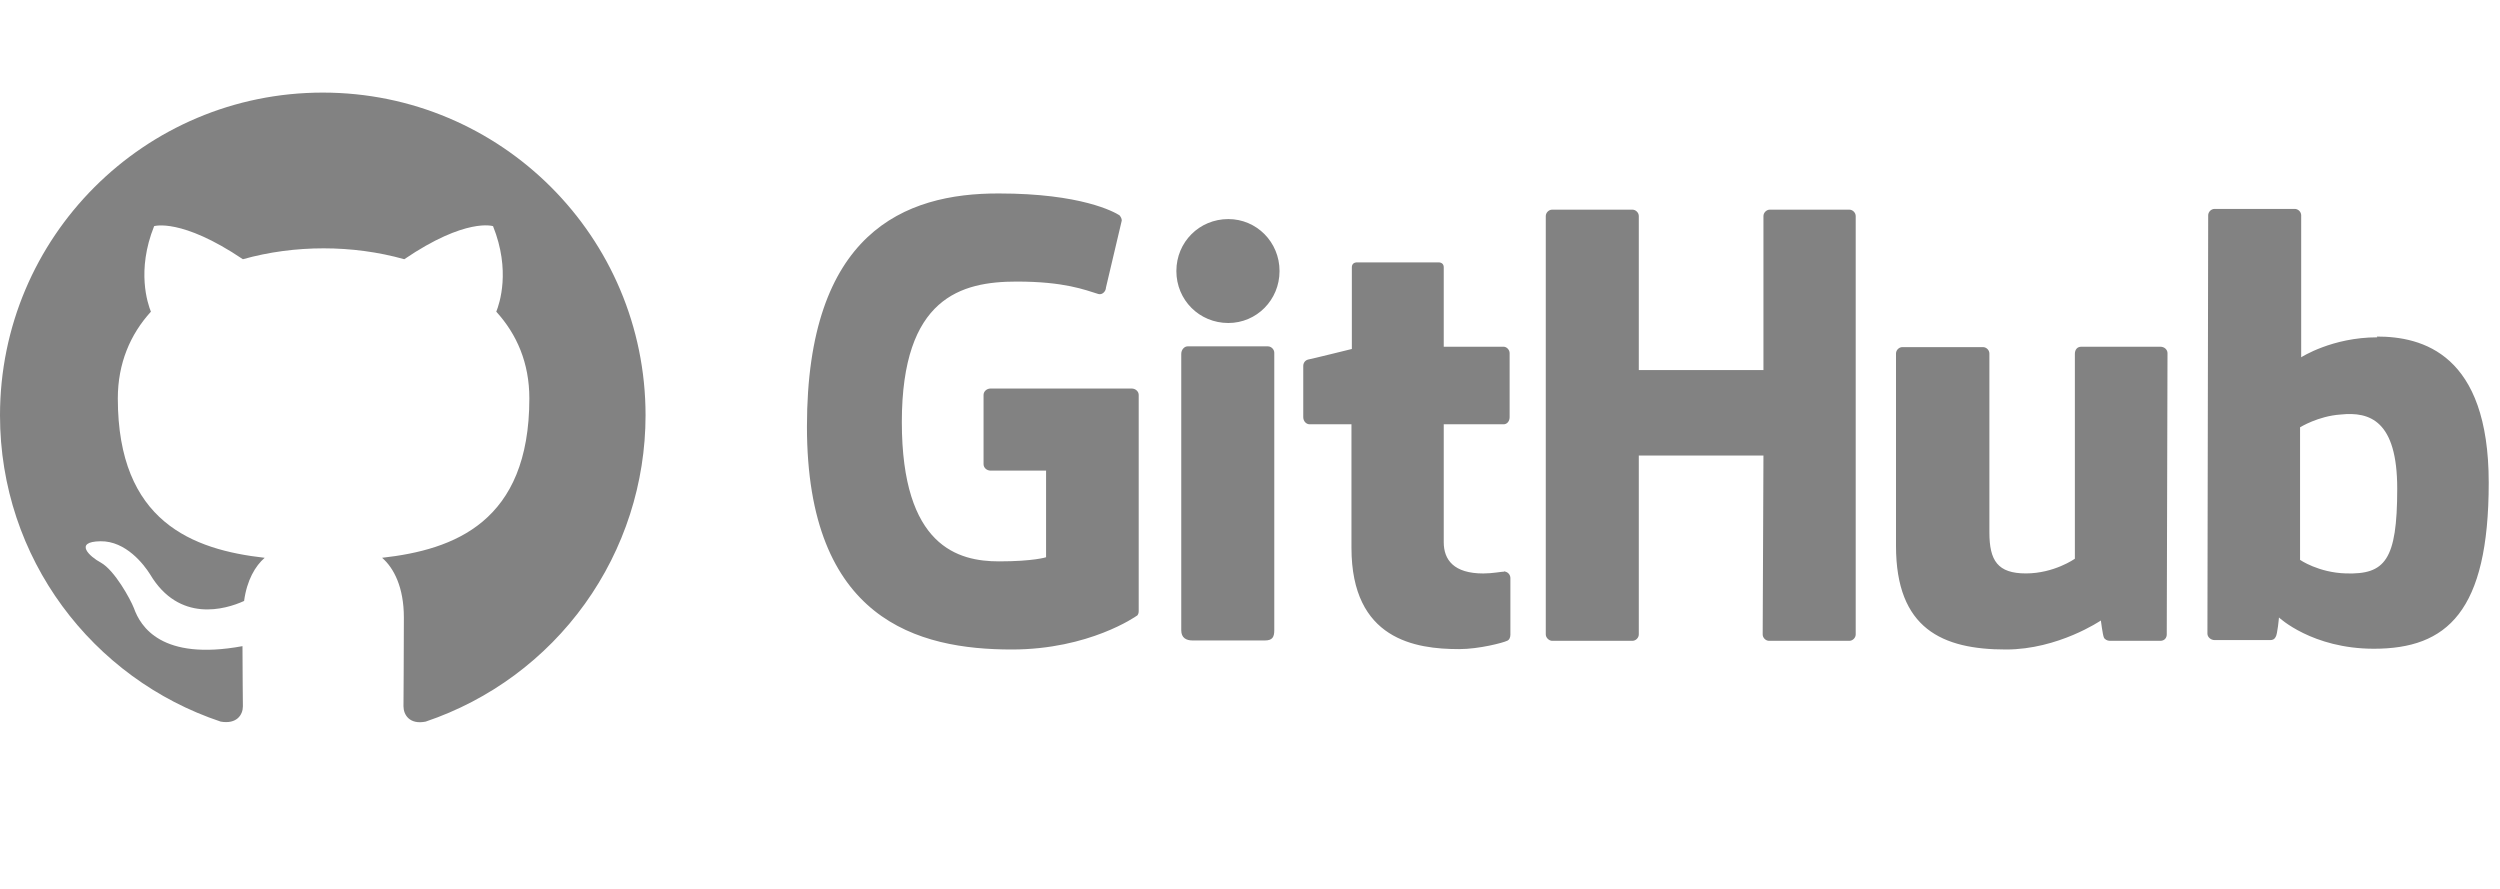
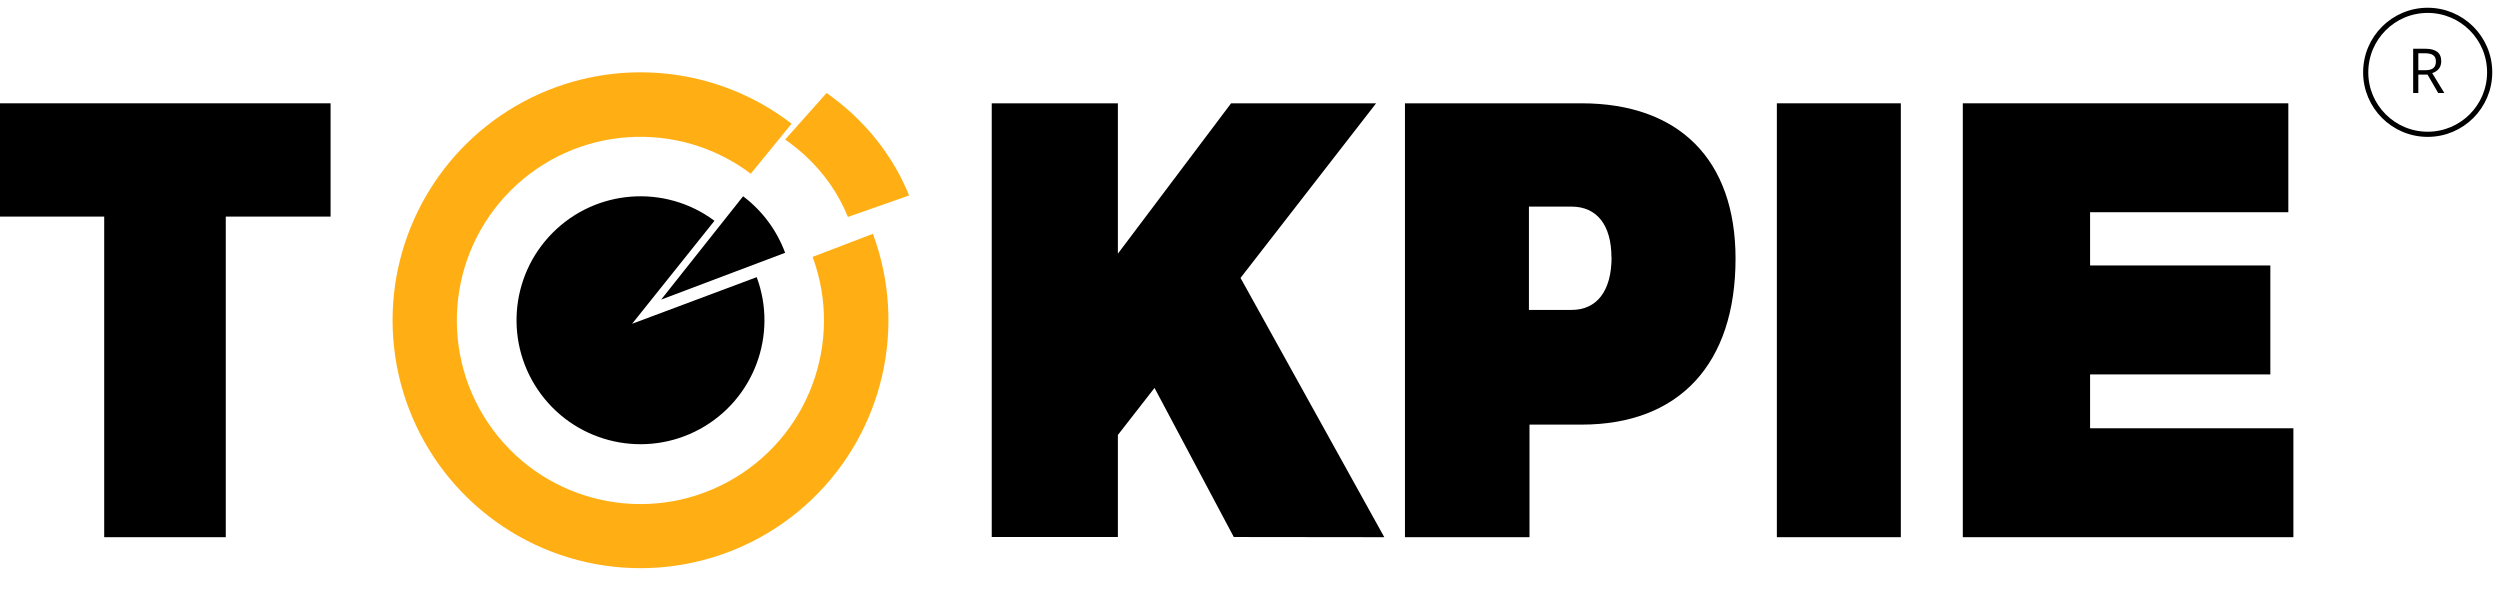
- <svg xmlns="http://www.w3.org/2000/svg" width="135" height="48" viewBox="0 0 135 48" fill="none">
-   <path fill-rule="evenodd" clip-rule="evenodd" d="M17.43 5C7.8 5 0 12.8 0 22.43C0 30.143 4.989 36.657 11.918 38.967C12.789 39.119 13.116 38.596 13.116 38.139C13.116 37.725 13.094 36.352 13.094 34.892C8.715 35.699 7.582 33.825 7.233 32.844C7.037 32.343 6.188 30.796 5.447 30.382C4.837 30.056 3.965 29.25 5.425 29.228C6.798 29.206 7.778 30.491 8.105 31.014C9.674 33.651 12.179 32.91 13.181 32.452C13.334 31.319 13.791 30.557 14.293 30.121C10.414 29.685 6.362 28.182 6.362 21.515C6.362 19.619 7.037 18.051 8.149 16.831C7.974 16.395 7.364 14.608 8.323 12.212C8.323 12.212 9.783 11.754 13.116 13.998C14.511 13.606 15.992 13.41 17.474 13.41C18.955 13.41 20.437 13.606 21.831 13.998C25.165 11.732 26.624 12.212 26.624 12.212C27.583 14.608 26.973 16.395 26.799 16.831C27.91 18.051 28.585 19.598 28.585 21.515C28.585 28.204 24.511 29.685 20.633 30.121C21.265 30.666 21.809 31.712 21.809 33.346C21.809 35.677 21.788 37.55 21.788 38.139C21.788 38.596 22.114 39.141 22.986 38.967C26.446 37.799 29.453 35.575 31.583 32.608C33.713 29.642 34.859 26.082 34.86 22.43C34.86 12.8 27.06 5 17.43 5Z" fill="#828282" />
-   <path d="M81.256 30.843H81.215C81.233 30.843 81.246 30.863 81.264 30.865H81.276L81.256 30.845V30.843ZM81.264 30.865C81.075 30.867 80.599 30.967 80.097 30.967C78.51 30.967 77.962 30.235 77.962 29.279V22.912H81.195C81.378 22.912 81.52 22.75 81.52 22.526V19.069C81.52 18.886 81.357 18.723 81.195 18.723H77.962V14.433C77.962 14.27 77.86 14.168 77.677 14.168H73.284C73.101 14.168 73 14.27 73 14.433V18.845C73 18.845 70.783 19.394 70.641 19.415C70.478 19.455 70.376 19.598 70.376 19.76V22.526C70.376 22.75 70.539 22.912 70.722 22.912H72.979V29.582C72.979 34.544 76.436 35.052 78.795 35.052C79.873 35.052 81.174 34.707 81.378 34.605C81.5 34.564 81.561 34.422 81.561 34.28V31.229C81.564 31.143 81.535 31.058 81.481 30.991C81.426 30.924 81.349 30.878 81.264 30.863V30.865ZM129.45 26.39C129.45 22.709 127.965 22.221 126.399 22.384C125.179 22.465 124.203 23.075 124.203 23.075V30.233C124.203 30.233 125.2 30.924 126.684 30.965C128.779 31.026 129.45 30.274 129.45 26.39ZM134.391 26.064C134.391 33.039 132.134 35.032 128.189 35.032C124.854 35.032 123.064 33.344 123.064 33.344C123.064 33.344 122.983 34.28 122.881 34.402C122.82 34.524 122.719 34.564 122.597 34.564H119.587C119.384 34.564 119.201 34.402 119.201 34.219L119.242 11.626C119.242 11.443 119.404 11.281 119.587 11.281H123.919C124.102 11.281 124.264 11.443 124.264 11.626V19.293C124.264 19.293 125.932 18.215 128.372 18.215L128.352 18.174C130.792 18.174 134.391 19.089 134.391 26.064ZM116.659 18.723H112.389C112.165 18.723 112.043 18.886 112.043 19.11V30.172C112.043 30.172 110.924 30.965 109.399 30.965C107.874 30.965 107.427 30.274 107.427 28.748V19.089C107.427 18.906 107.264 18.744 107.081 18.744H102.729C102.546 18.744 102.384 18.906 102.384 19.089V29.481C102.384 33.954 104.885 35.073 108.322 35.073C111.148 35.073 113.446 33.507 113.446 33.507C113.446 33.507 113.548 34.3 113.609 34.422C113.649 34.524 113.792 34.605 113.934 34.605H116.659C116.883 34.605 117.005 34.442 117.005 34.259L117.045 19.069C117.045 18.886 116.883 18.723 116.659 18.723ZM68.465 18.703H64.134C63.951 18.703 63.788 18.886 63.788 19.11V34.036C63.788 34.442 64.052 34.585 64.398 34.585H68.302C68.709 34.585 68.811 34.402 68.811 34.036V19.049C68.811 18.866 68.648 18.703 68.465 18.703ZM66.33 11.83C64.764 11.83 63.524 13.07 63.524 14.636C63.524 16.202 64.764 17.442 66.33 17.442C67.855 17.442 69.095 16.202 69.095 14.636C69.095 13.07 67.855 11.83 66.33 11.83ZM99.862 11.321H95.572C95.389 11.321 95.226 11.484 95.226 11.667V19.984H88.495V11.667C88.495 11.484 88.332 11.321 88.149 11.321H83.818C83.635 11.321 83.472 11.484 83.472 11.667V34.259C83.472 34.442 83.655 34.605 83.818 34.605H88.149C88.332 34.605 88.495 34.442 88.495 34.259V24.6H95.226L95.185 34.259C95.185 34.442 95.348 34.605 95.531 34.605H99.862C100.045 34.605 100.208 34.442 100.208 34.259V11.667C100.208 11.484 100.045 11.321 99.862 11.321ZM61.49 21.326V32.998C61.49 33.08 61.47 33.222 61.368 33.263C61.368 33.263 58.826 35.073 54.637 35.073C49.574 35.073 43.575 33.487 43.575 23.034C43.575 12.582 48.821 10.427 53.946 10.447C58.379 10.447 60.168 11.443 60.453 11.626C60.534 11.728 60.575 11.809 60.575 11.911L59.721 15.531C59.721 15.714 59.538 15.938 59.314 15.877C58.582 15.653 57.484 15.205 54.902 15.205C51.912 15.205 48.699 16.059 48.699 22.79C48.699 29.521 51.75 30.314 53.946 30.314C55.817 30.314 56.488 30.091 56.488 30.091V25.414H53.498C53.275 25.414 53.112 25.251 53.112 25.068V21.326C53.112 21.143 53.275 20.98 53.498 20.98H61.104C61.327 20.98 61.49 21.143 61.49 21.326Z" fill="#828282" />
+ <svg xmlns="http://www.w3.org/2000/svg" width="242px" height="58px" viewBox="0 0 242 58" version="1.1">
+   <g id="Page-1" stroke="none" stroke-width="1" fill="none" fill-rule="evenodd">
+     <g id="Logo" transform="translate(-609, -189)">
+       <g id="Group-2" transform="translate(538, 118)">
+         <g id="Group-18" transform="translate(71, 72)">
+           <g id="logo_text" transform="translate(0, 6)" fill-rule="nonzero">
+             <circle id="Oval" cx="62" cy="27" r="24" />
+             <g id="T" transform="translate(0, 3)" fill="#000000">
+               <polygon id="Shape" points="32 0 32 10.966 21.855 10.966 21.855 42 10.087 42 10.087 10.966 0 10.966 0 0" />
+             </g>
+             <g id="KPIE" transform="translate(96, 3)" fill="#000000">
+               <polygon id="Shape" points="23.431 41.983 15.757 27.552 12.211 32.103 12.211 41.983 0 41.983 0 0 12.211 0 12.211 14.554 23.17 0 37.207 0 24.083 16.903 38 42" />
+               <path d="M72,15.037 C72,25.225 66.553,31.102 57.1,31.102 L52.056,31.102 L52.056,42 L40,42 L40,0 L57.083,0 C66.536,0 72,5.453 72,15.037 Z M59.988,14.911 C59.988,11.796 58.578,10 56.131,10 L52,10 L52,20 L56.139,20 C58.586,20 60,18.145 60,14.911 L59.988,14.911 Z" id="Shape" />
+               <polygon id="Shape" points="88 0 88 42 76 42 76 0" />
+               <polygon id="Shape" points="125.51 0 125.51 10.543 106.32 10.543 106.32 15.697 123.769 15.697 123.769 26.244 106.32 26.244 106.32 31.457 126 31.457 126 42 94 42 94 0" />
+             </g>
+             <g id="Group-7" transform="translate(38, 0)">
+               <path d="M23.188,24.342 L31.161,14.372 C26.378,10.814 19.708,11.307 15.5,15.53 C11.292,19.753 10.822,26.425 14.397,31.195 C17.972,35.966 24.507,37.389 29.742,34.536 C34.976,31.682 37.322,25.419 35.25,19.829 L23.188,24.342 Z" id="Shape" fill="#000000" />
+               <path d="M38,17.47 C37.194,15.291 35.782,13.391 33.932,12 L26,22 L38,17.47 Z" id="Shape" fill="#000000" />
+               <path d="M46.498,15.633 L40.661,17.866 C43.719,26.158 40.222,35.438 32.454,39.648 C24.687,43.858 15.007,41.719 9.734,34.628 C4.46,27.537 5.196,17.647 11.46,11.415 C17.724,5.183 27.614,4.501 34.674,9.815 L38.629,4.972 C31.381,-0.6 21.598,-1.569 13.398,2.471 C5.197,6.512 0.003,14.861 0,24.005 C0.006,33.606 5.729,42.28 14.55,46.06 C23.372,49.84 33.597,47.999 40.548,41.379 C47.499,34.759 49.839,24.633 46.498,15.633 L46.498,15.633 Z" id="Shape" fill="#FFAF14" />
+               <path d="M44.397,3.912 C43.648,3.229 42.852,2.59 42.014,2 L38,6.508 C38.671,6.974 39.306,7.481 39.901,8.026 C41.749,9.715 43.174,11.754 44.076,14 L50,11.921 C48.783,8.912 46.872,6.18 44.397,3.912 Z" id="Shape" fill="#FFAF14" />
+             </g>
+           </g>
+           <g id="Group-4" transform="translate(229, 0)">
+             <text id="R" font-family="OpenSans, Open Sans" font-size="6" font-weight="normal" fill="#000000">
+               <tspan x="4" y="8">R</tspan>
+             </text>
+             <circle id="Oval-2" stroke="#000000" stroke-width="0.5" fill-rule="nonzero" cx="6" cy="6" r="6" />
+           </g>
+         </g>
+       </g>
+     </g>
+   </g>
</svg>
